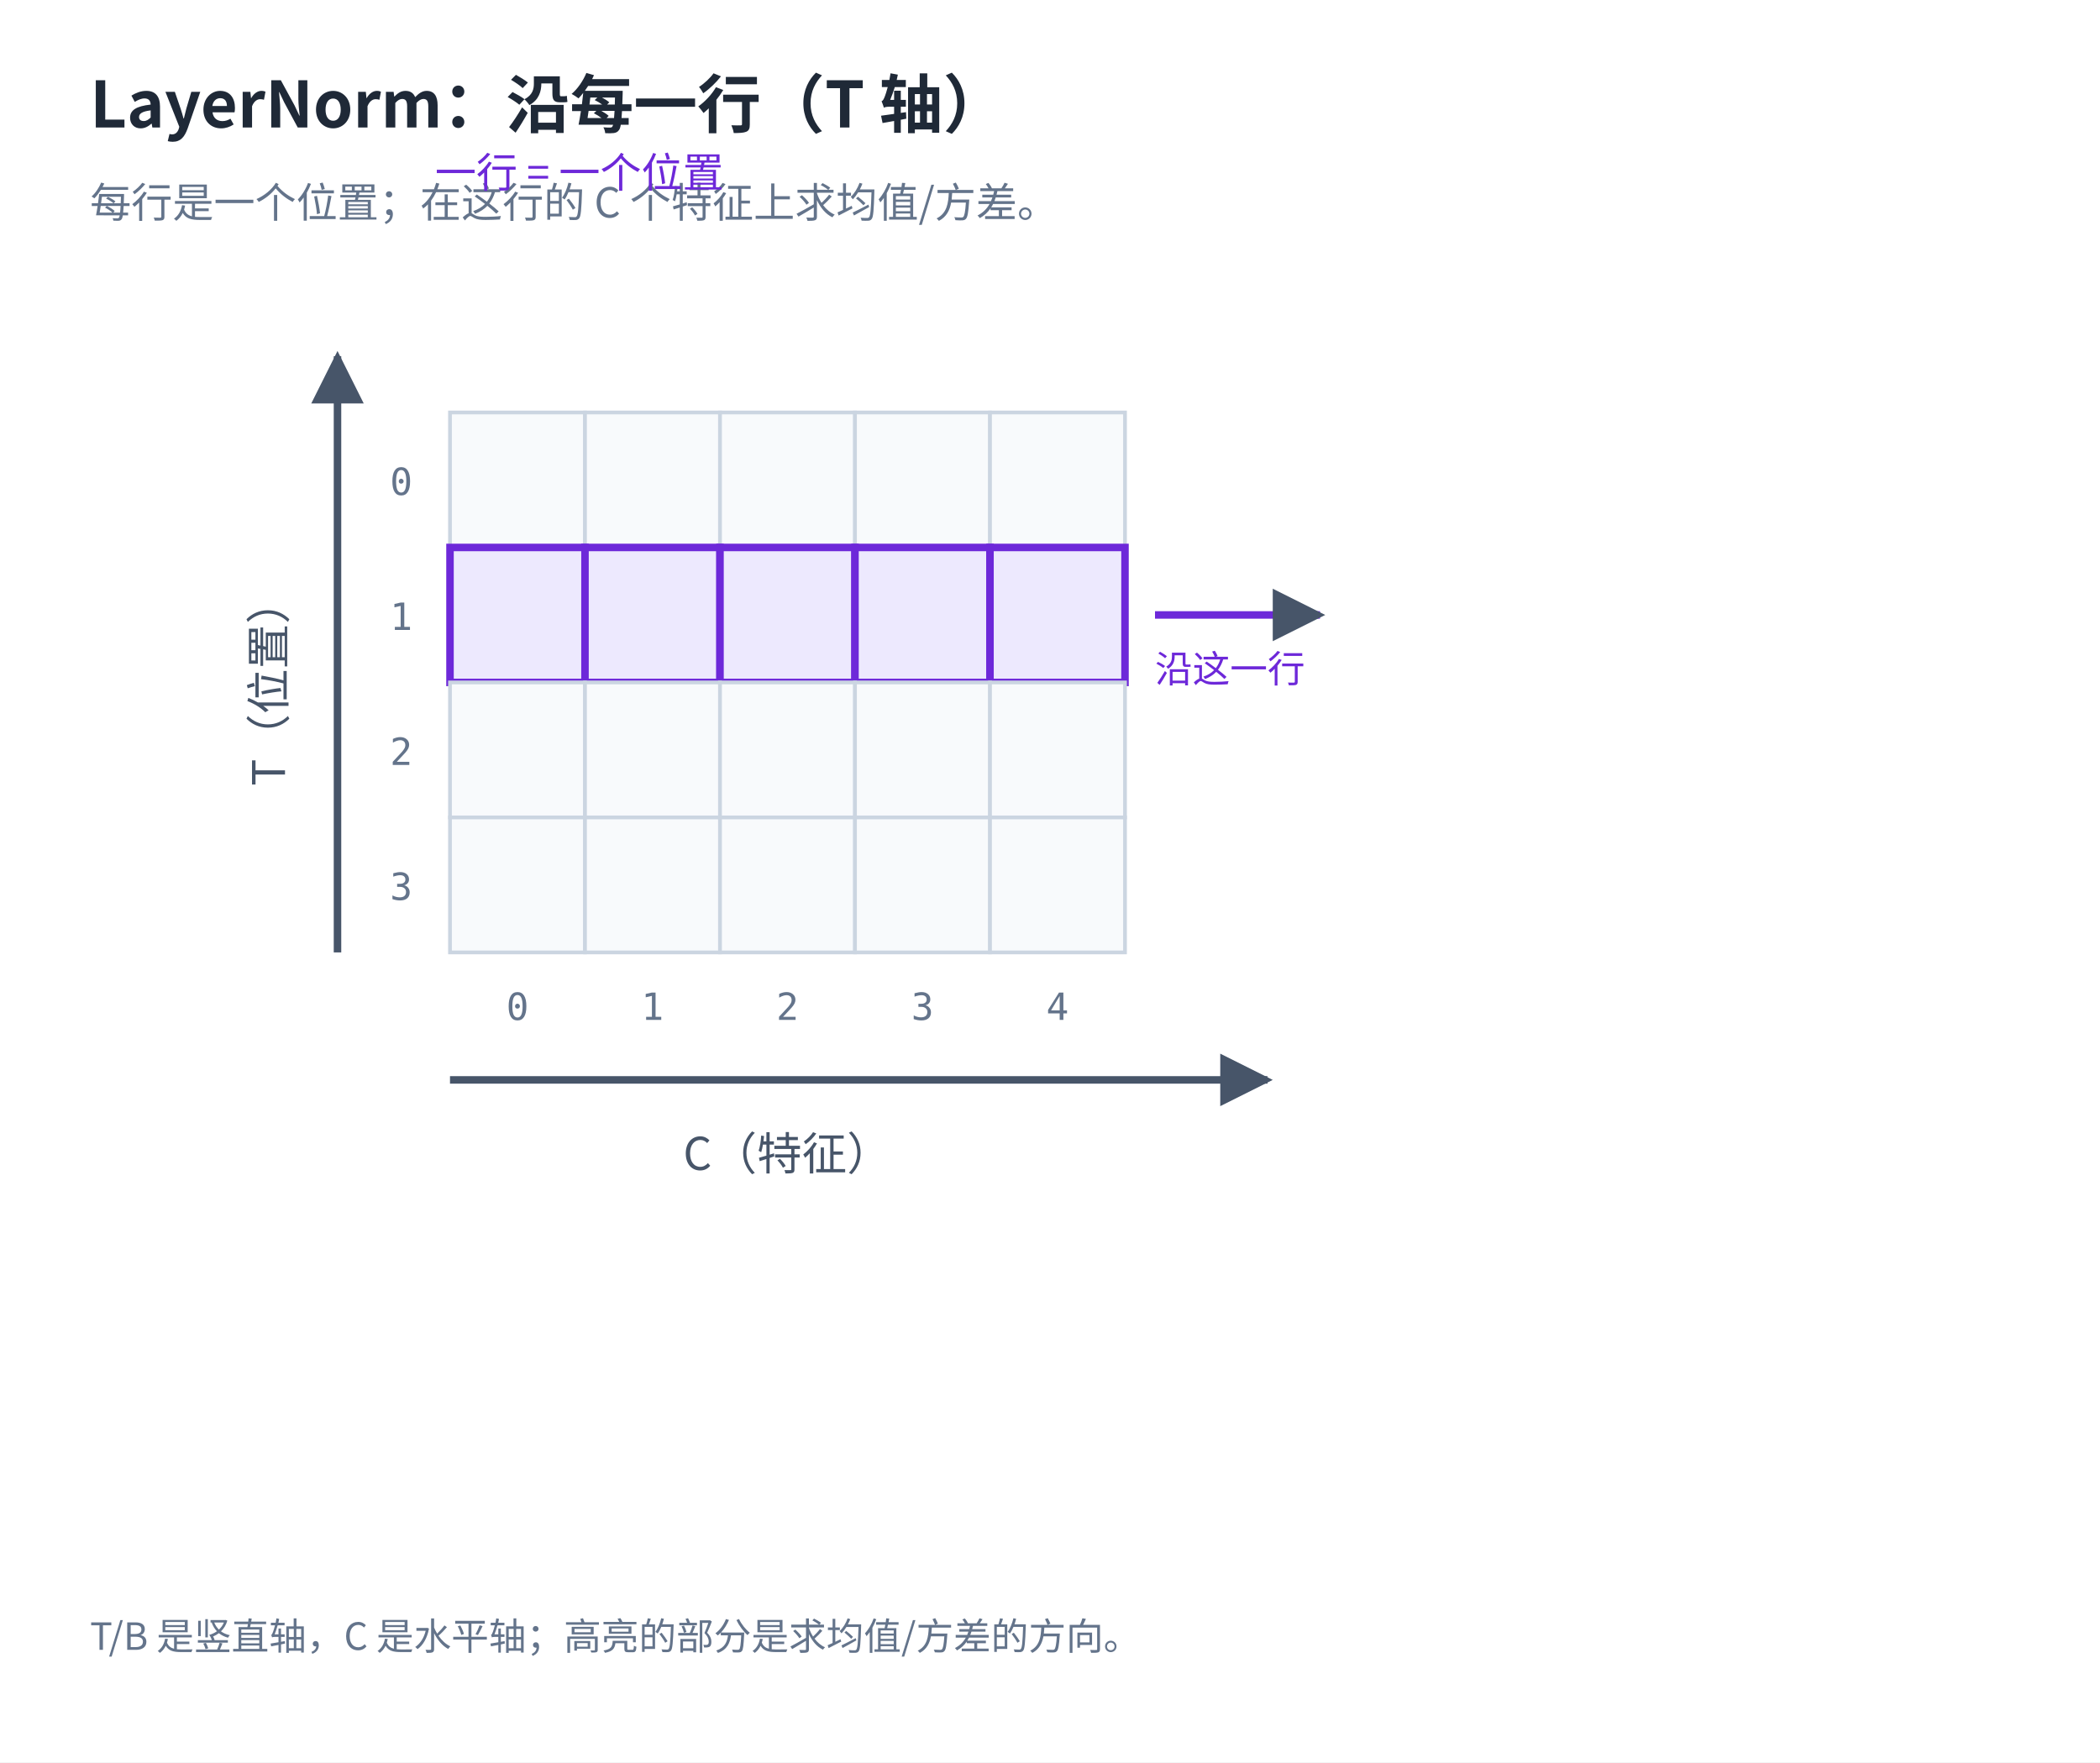
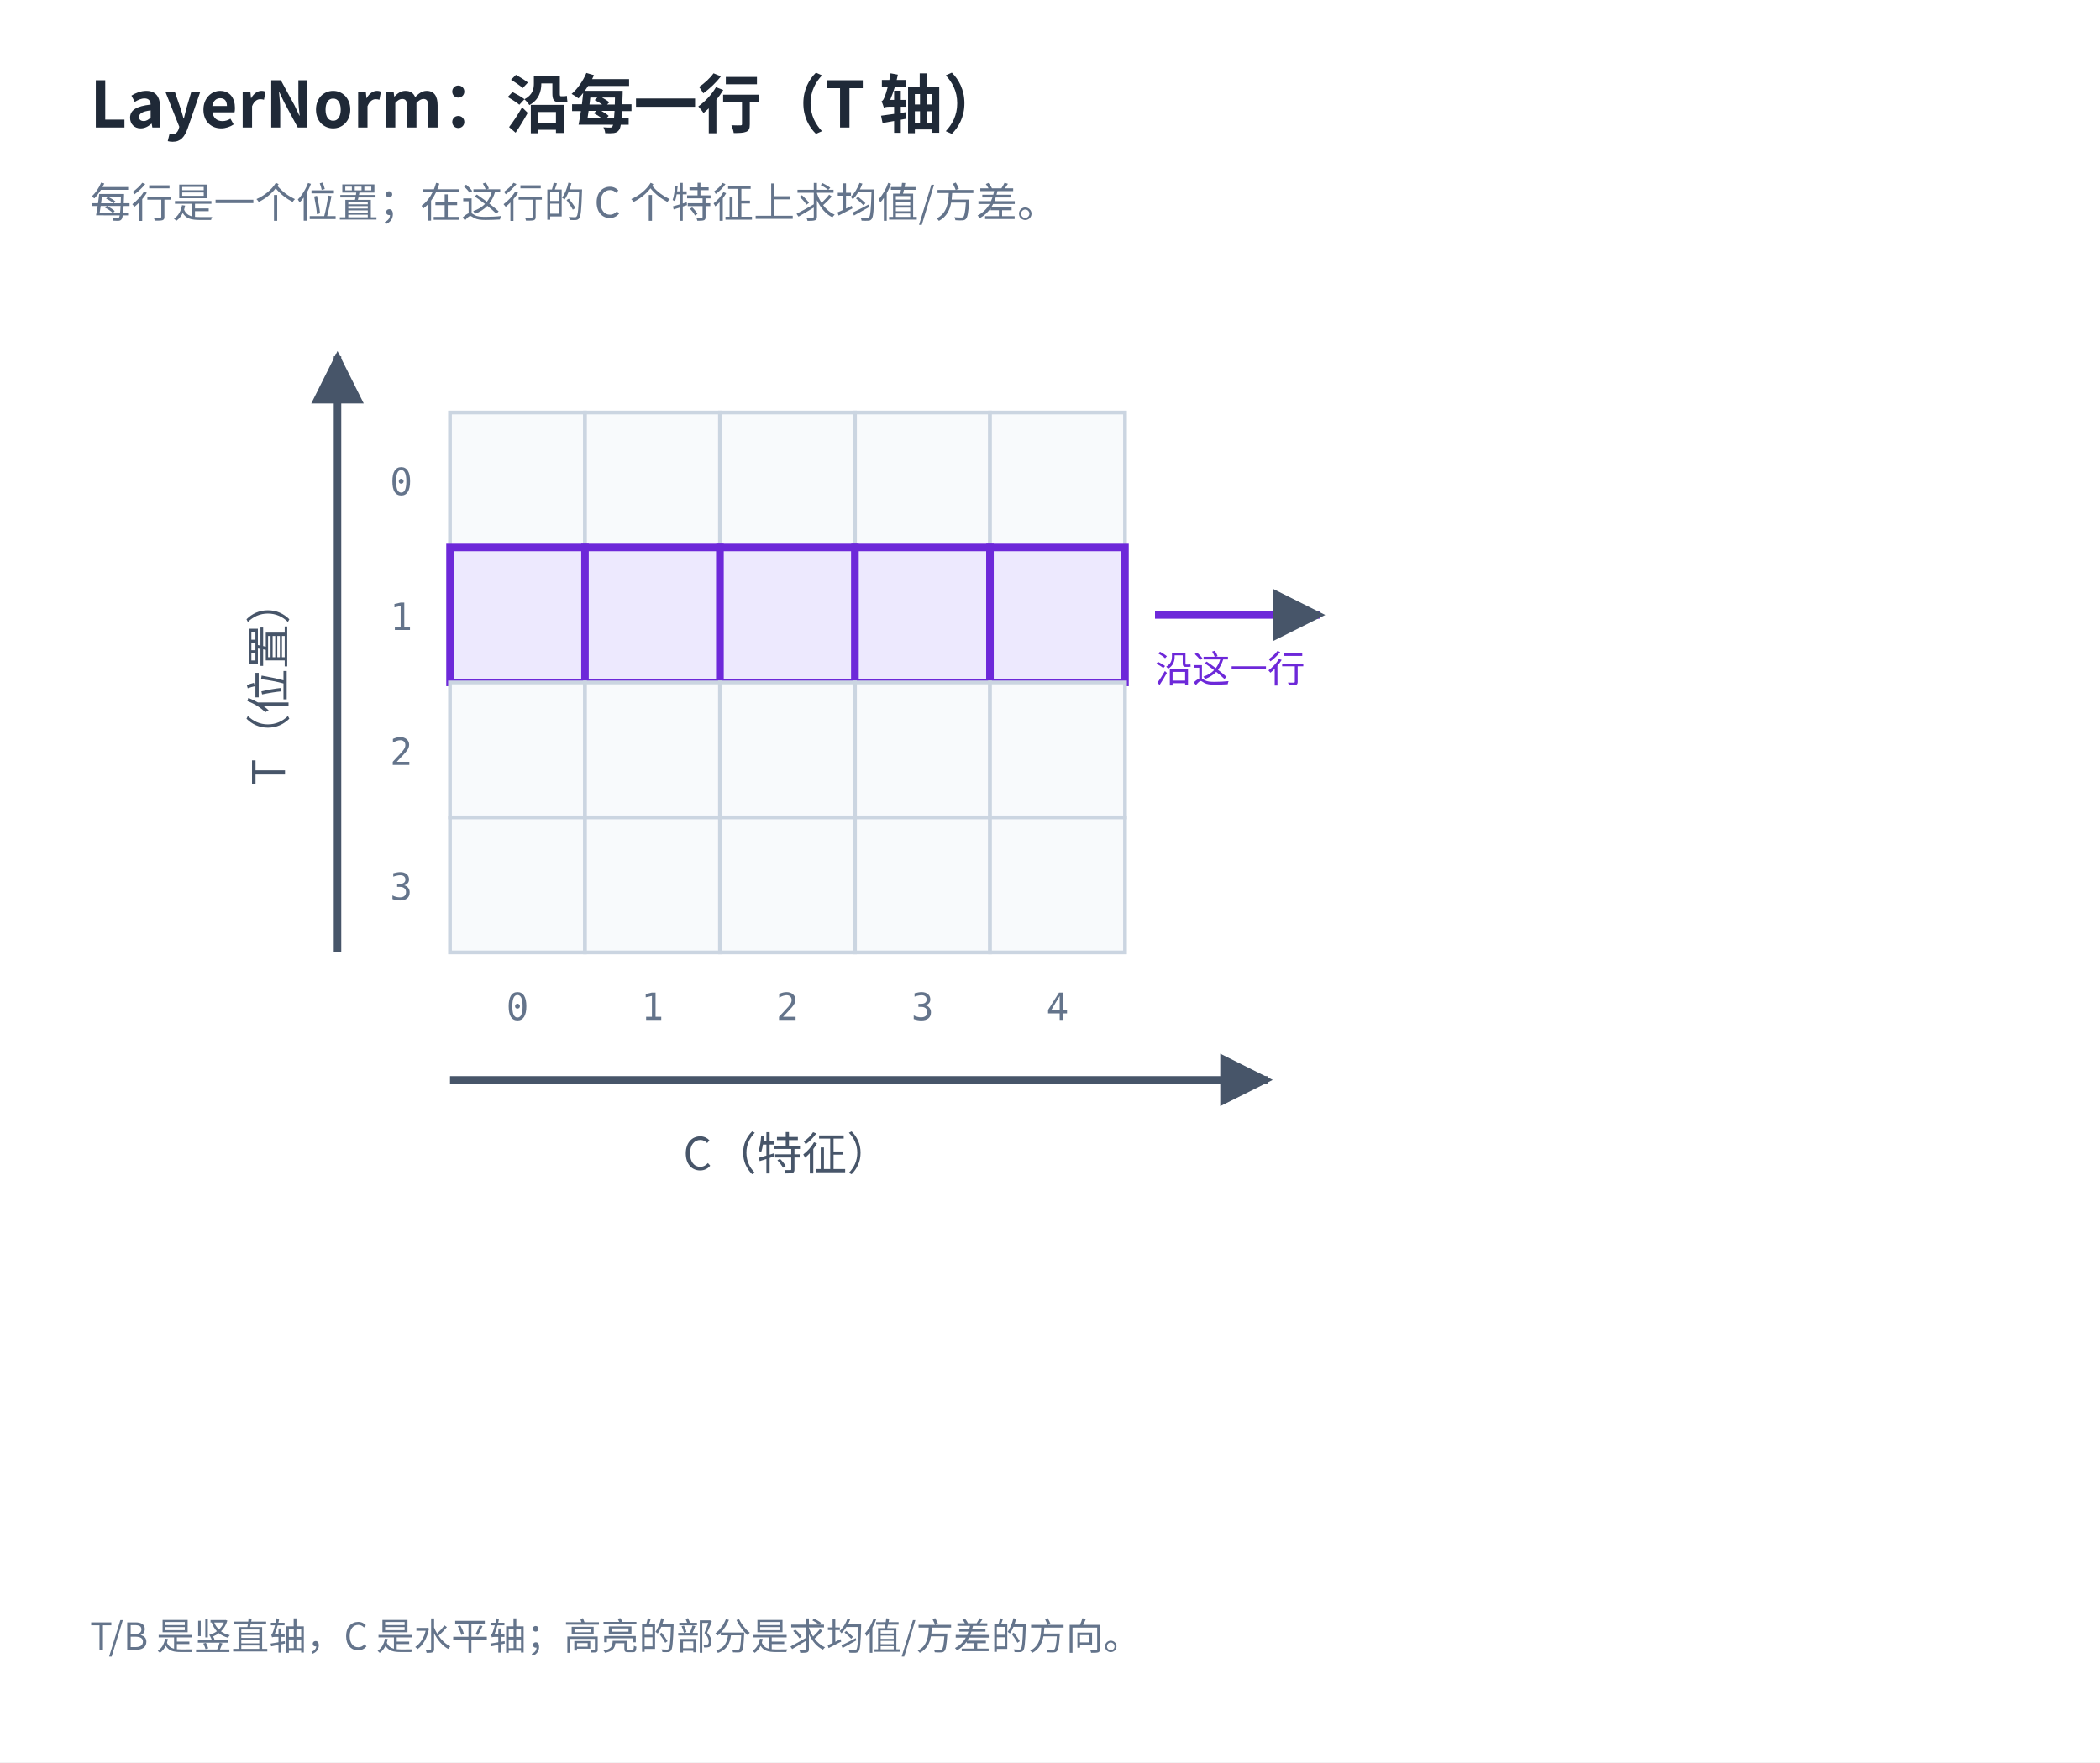
<svg xmlns="http://www.w3.org/2000/svg" viewBox="0 0 560 470" role="img" aria-labelledby="title desc">
  <rect width="560" height="470" fill="#ffffff" />
  <text x="24" y="34" font-family="system-ui, 'Noto Sans CJK SC', sans-serif" font-size="17" font-weight="600" fill="#1f2937">LayerNorm：沿每一行（T 轴）</text>
  <text x="24" y="58" font-family="system-ui, 'Noto Sans CJK SC', sans-serif" font-size="11" fill="#64748b">每行是一个位置；在这行的 C 个特征上求均值/方差。</text>
  <rect x="120" y="110" width="36" height="36" fill="#f8fafc" stroke="#cbd5e1" stroke-width="1" />
  <rect x="156" y="110" width="36" height="36" fill="#f8fafc" stroke="#cbd5e1" stroke-width="1" />
  <rect x="192" y="110" width="36" height="36" fill="#f8fafc" stroke="#cbd5e1" stroke-width="1" />
  <rect x="228" y="110" width="36" height="36" fill="#f8fafc" stroke="#cbd5e1" stroke-width="1" />
  <rect x="264" y="110" width="36" height="36" fill="#f8fafc" stroke="#cbd5e1" stroke-width="1" />
  <rect x="120" y="146" width="36" height="36" fill="#ede9fe" stroke="#6d28d9" stroke-width="2" />
  <rect x="156" y="146" width="36" height="36" fill="#ede9fe" stroke="#6d28d9" stroke-width="2" />
  <rect x="192" y="146" width="36" height="36" fill="#ede9fe" stroke="#6d28d9" stroke-width="2" />
  <rect x="228" y="146" width="36" height="36" fill="#ede9fe" stroke="#6d28d9" stroke-width="2" />
  <rect x="264" y="146" width="36" height="36" fill="#ede9fe" stroke="#6d28d9" stroke-width="2" />
  <rect x="120" y="182" width="36" height="36" fill="#f8fafc" stroke="#cbd5e1" stroke-width="1" />
  <rect x="156" y="182" width="36" height="36" fill="#f8fafc" stroke="#cbd5e1" stroke-width="1" />
  <rect x="192" y="182" width="36" height="36" fill="#f8fafc" stroke="#cbd5e1" stroke-width="1" />
  <rect x="228" y="182" width="36" height="36" fill="#f8fafc" stroke="#cbd5e1" stroke-width="1" />
  <rect x="264" y="182" width="36" height="36" fill="#f8fafc" stroke="#cbd5e1" stroke-width="1" />
  <rect x="120" y="218" width="36" height="36" fill="#f8fafc" stroke="#cbd5e1" stroke-width="1" />
  <rect x="156" y="218" width="36" height="36" fill="#f8fafc" stroke="#cbd5e1" stroke-width="1" />
  <rect x="192" y="218" width="36" height="36" fill="#f8fafc" stroke="#cbd5e1" stroke-width="1" />
  <rect x="228" y="218" width="36" height="36" fill="#f8fafc" stroke="#cbd5e1" stroke-width="1" />
  <rect x="264" y="218" width="36" height="36" fill="#f8fafc" stroke="#cbd5e1" stroke-width="1" />
  <text x="110" y="132.0" text-anchor="end" font-family="ui-monospace, monospace" font-size="10" fill="#64748b">0</text>
  <text x="110" y="168.0" text-anchor="end" font-family="ui-monospace, monospace" font-size="10" fill="#64748b">1</text>
  <text x="110" y="204.0" text-anchor="end" font-family="ui-monospace, monospace" font-size="10" fill="#64748b">2</text>
  <text x="110" y="240.0" text-anchor="end" font-family="ui-monospace, monospace" font-size="10" fill="#64748b">3</text>
  <text x="138.0" y="272" text-anchor="middle" font-family="ui-monospace, monospace" font-size="10" fill="#64748b">0</text>
  <text x="174.0" y="272" text-anchor="middle" font-family="ui-monospace, monospace" font-size="10" fill="#64748b">1</text>
  <text x="210.0" y="272" text-anchor="middle" font-family="ui-monospace, monospace" font-size="10" fill="#64748b">2</text>
  <text x="246.0" y="272" text-anchor="middle" font-family="ui-monospace, monospace" font-size="10" fill="#64748b">3</text>
  <text x="282.0" y="272" text-anchor="middle" font-family="ui-monospace, monospace" font-size="10" fill="#64748b">4</text>
  <line x1="90" y1="254" x2="90" y2="95" stroke="#475569" stroke-width="2" marker-end="url(#arrow)" />
  <text x="76" y="182.0" text-anchor="middle" transform="rotate(-90 76 182.0)" font-family="system-ui, 'Noto Sans CJK SC', sans-serif" font-size="12" fill="#475569">T（位置）</text>
  <line x1="120" y1="288" x2="338" y2="288" stroke="#475569" stroke-width="2" marker-end="url(#arrow)" />
  <text x="210.0" y="312" text-anchor="middle" font-family="system-ui, 'Noto Sans CJK SC', sans-serif" font-size="12" fill="#475569">C（特征）</text>
  <line x1="308" y1="164.0" x2="352" y2="164.0" stroke="#6d28d9" stroke-width="2" marker-end="url(#arrow)" />
  <text x="308" y="182.0" font-family="system-ui, 'Noto Sans CJK SC', sans-serif" font-size="10" fill="#6d28d9">沿这一行</text>
-   <text x="116" y="50" font-family="system-ui, 'Noto Sans CJK SC', sans-serif" font-size="11" fill="#6d28d9">一行 = 一个位置</text>
  <text x="24" y="440" font-family="system-ui, 'Noto Sans CJK SC', sans-serif" font-size="10" fill="#64748b">T/B 是竖直轴，C 是水平轴；高亮的部分是求均值/方差的方向。</text>
  <defs>
    <marker id="arrow" viewBox="0 0 10 10" refX="9" refY="5" markerWidth="7" markerHeight="7" orient="auto-start-reverse">
      <path d="M 0 0 L 10 5 L 0 10 z" fill="#475569" />
    </marker>
  </defs>
</svg>
